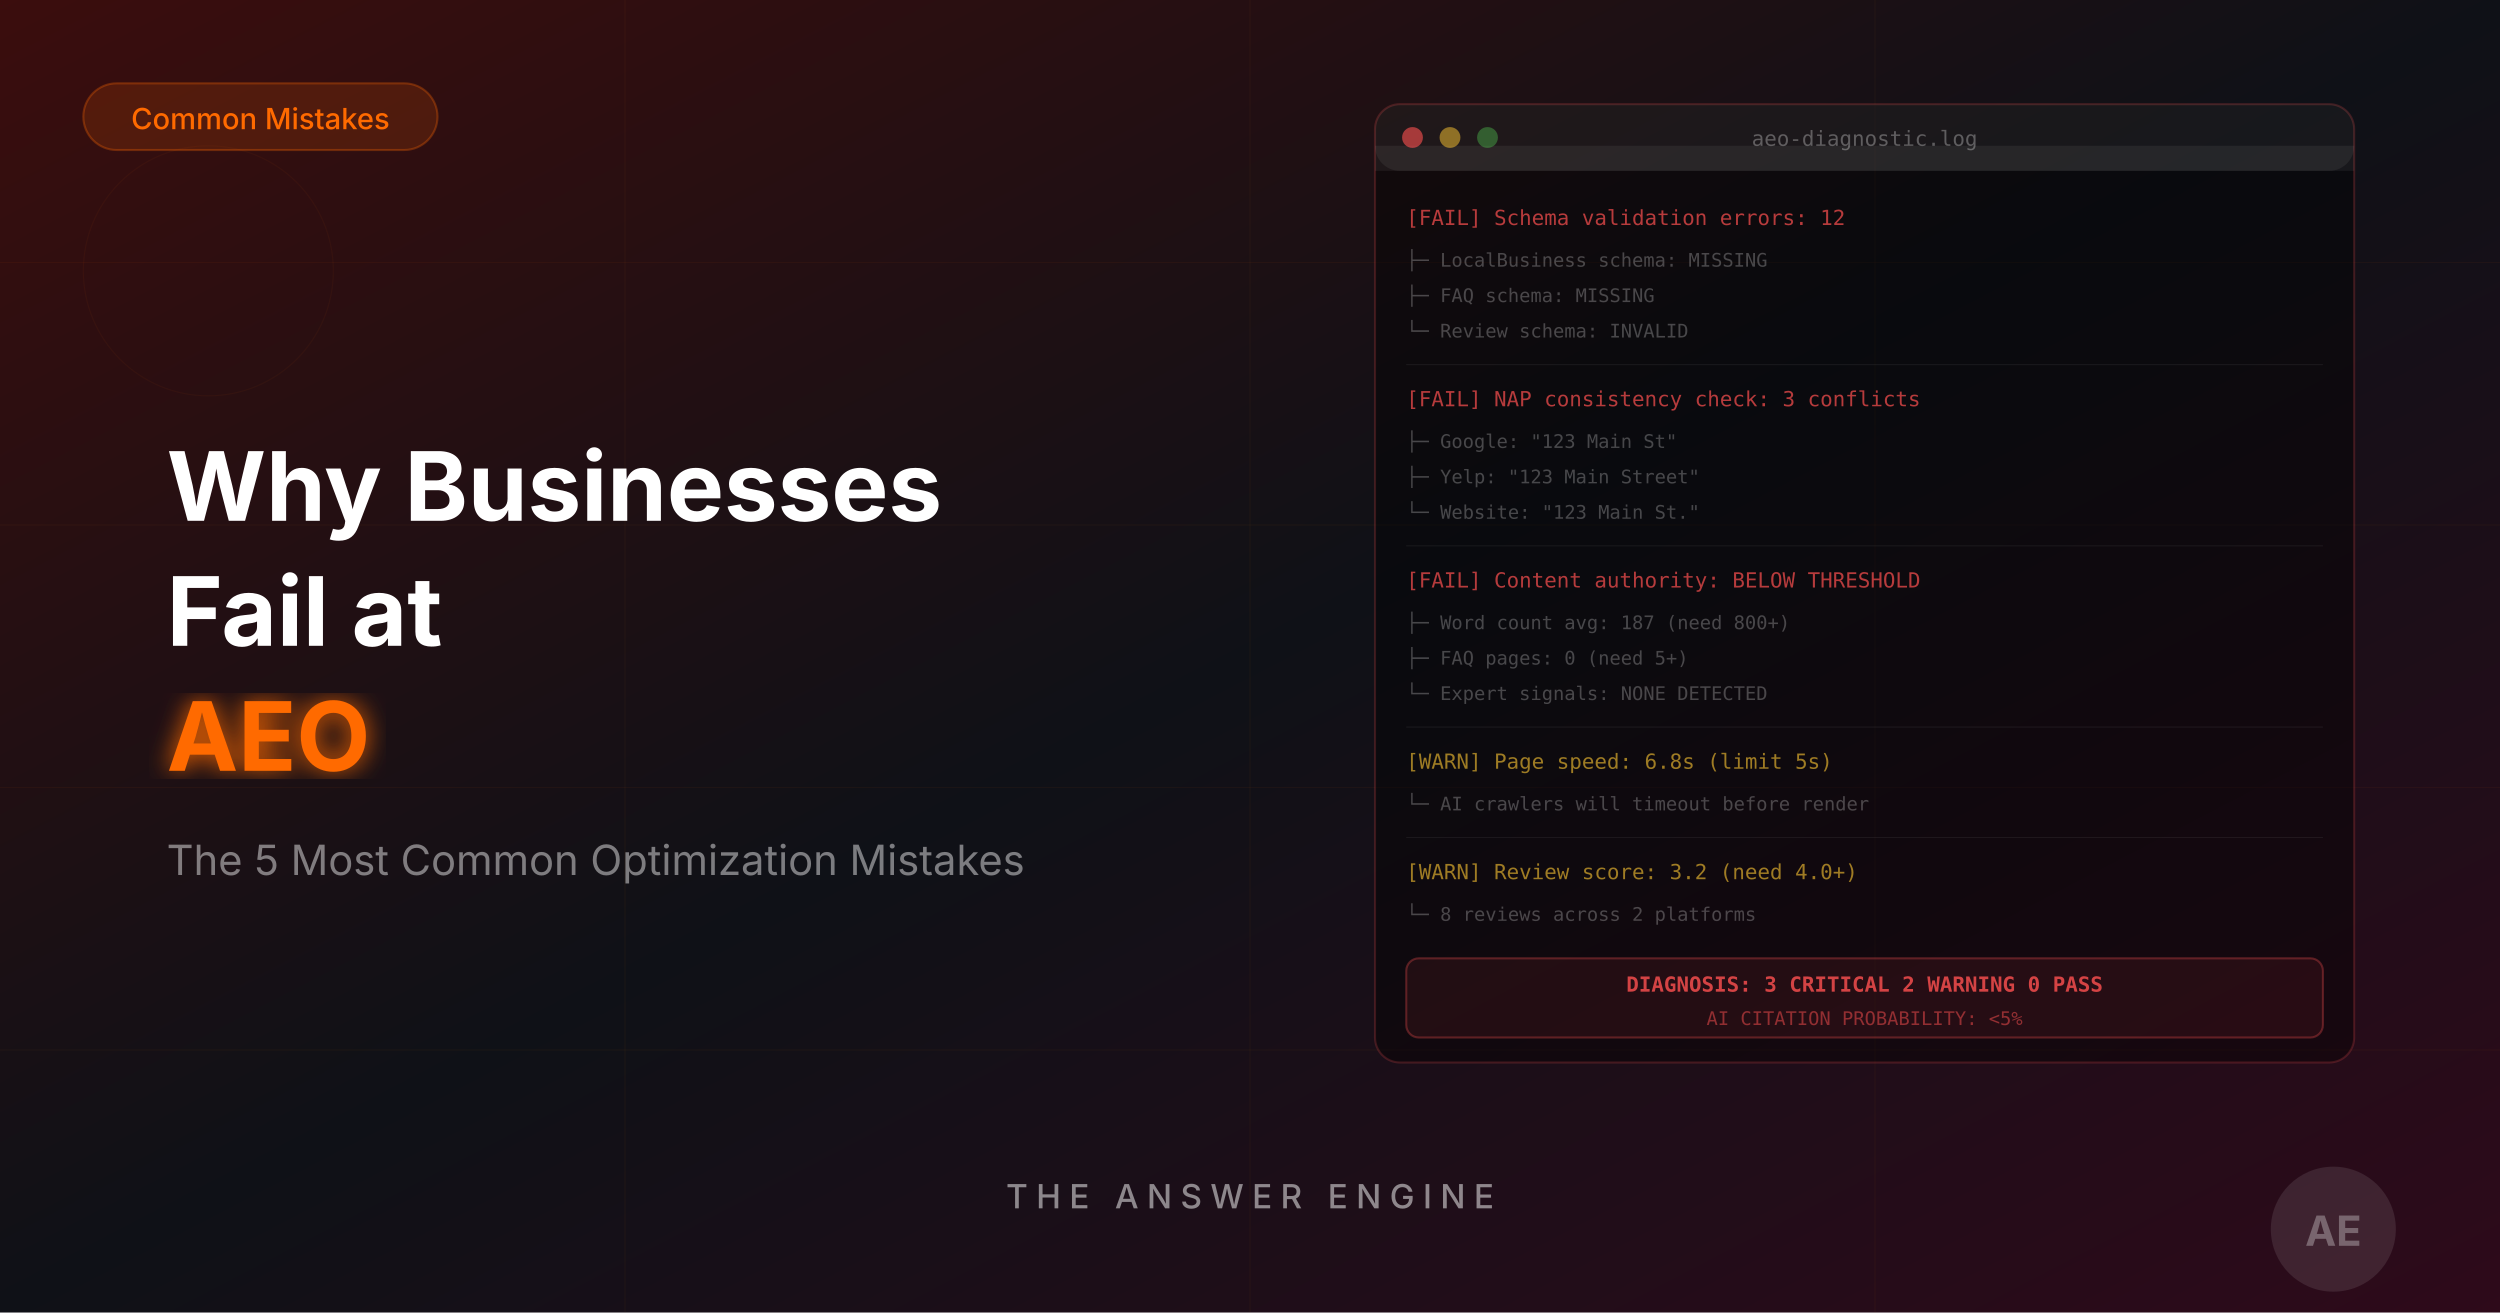
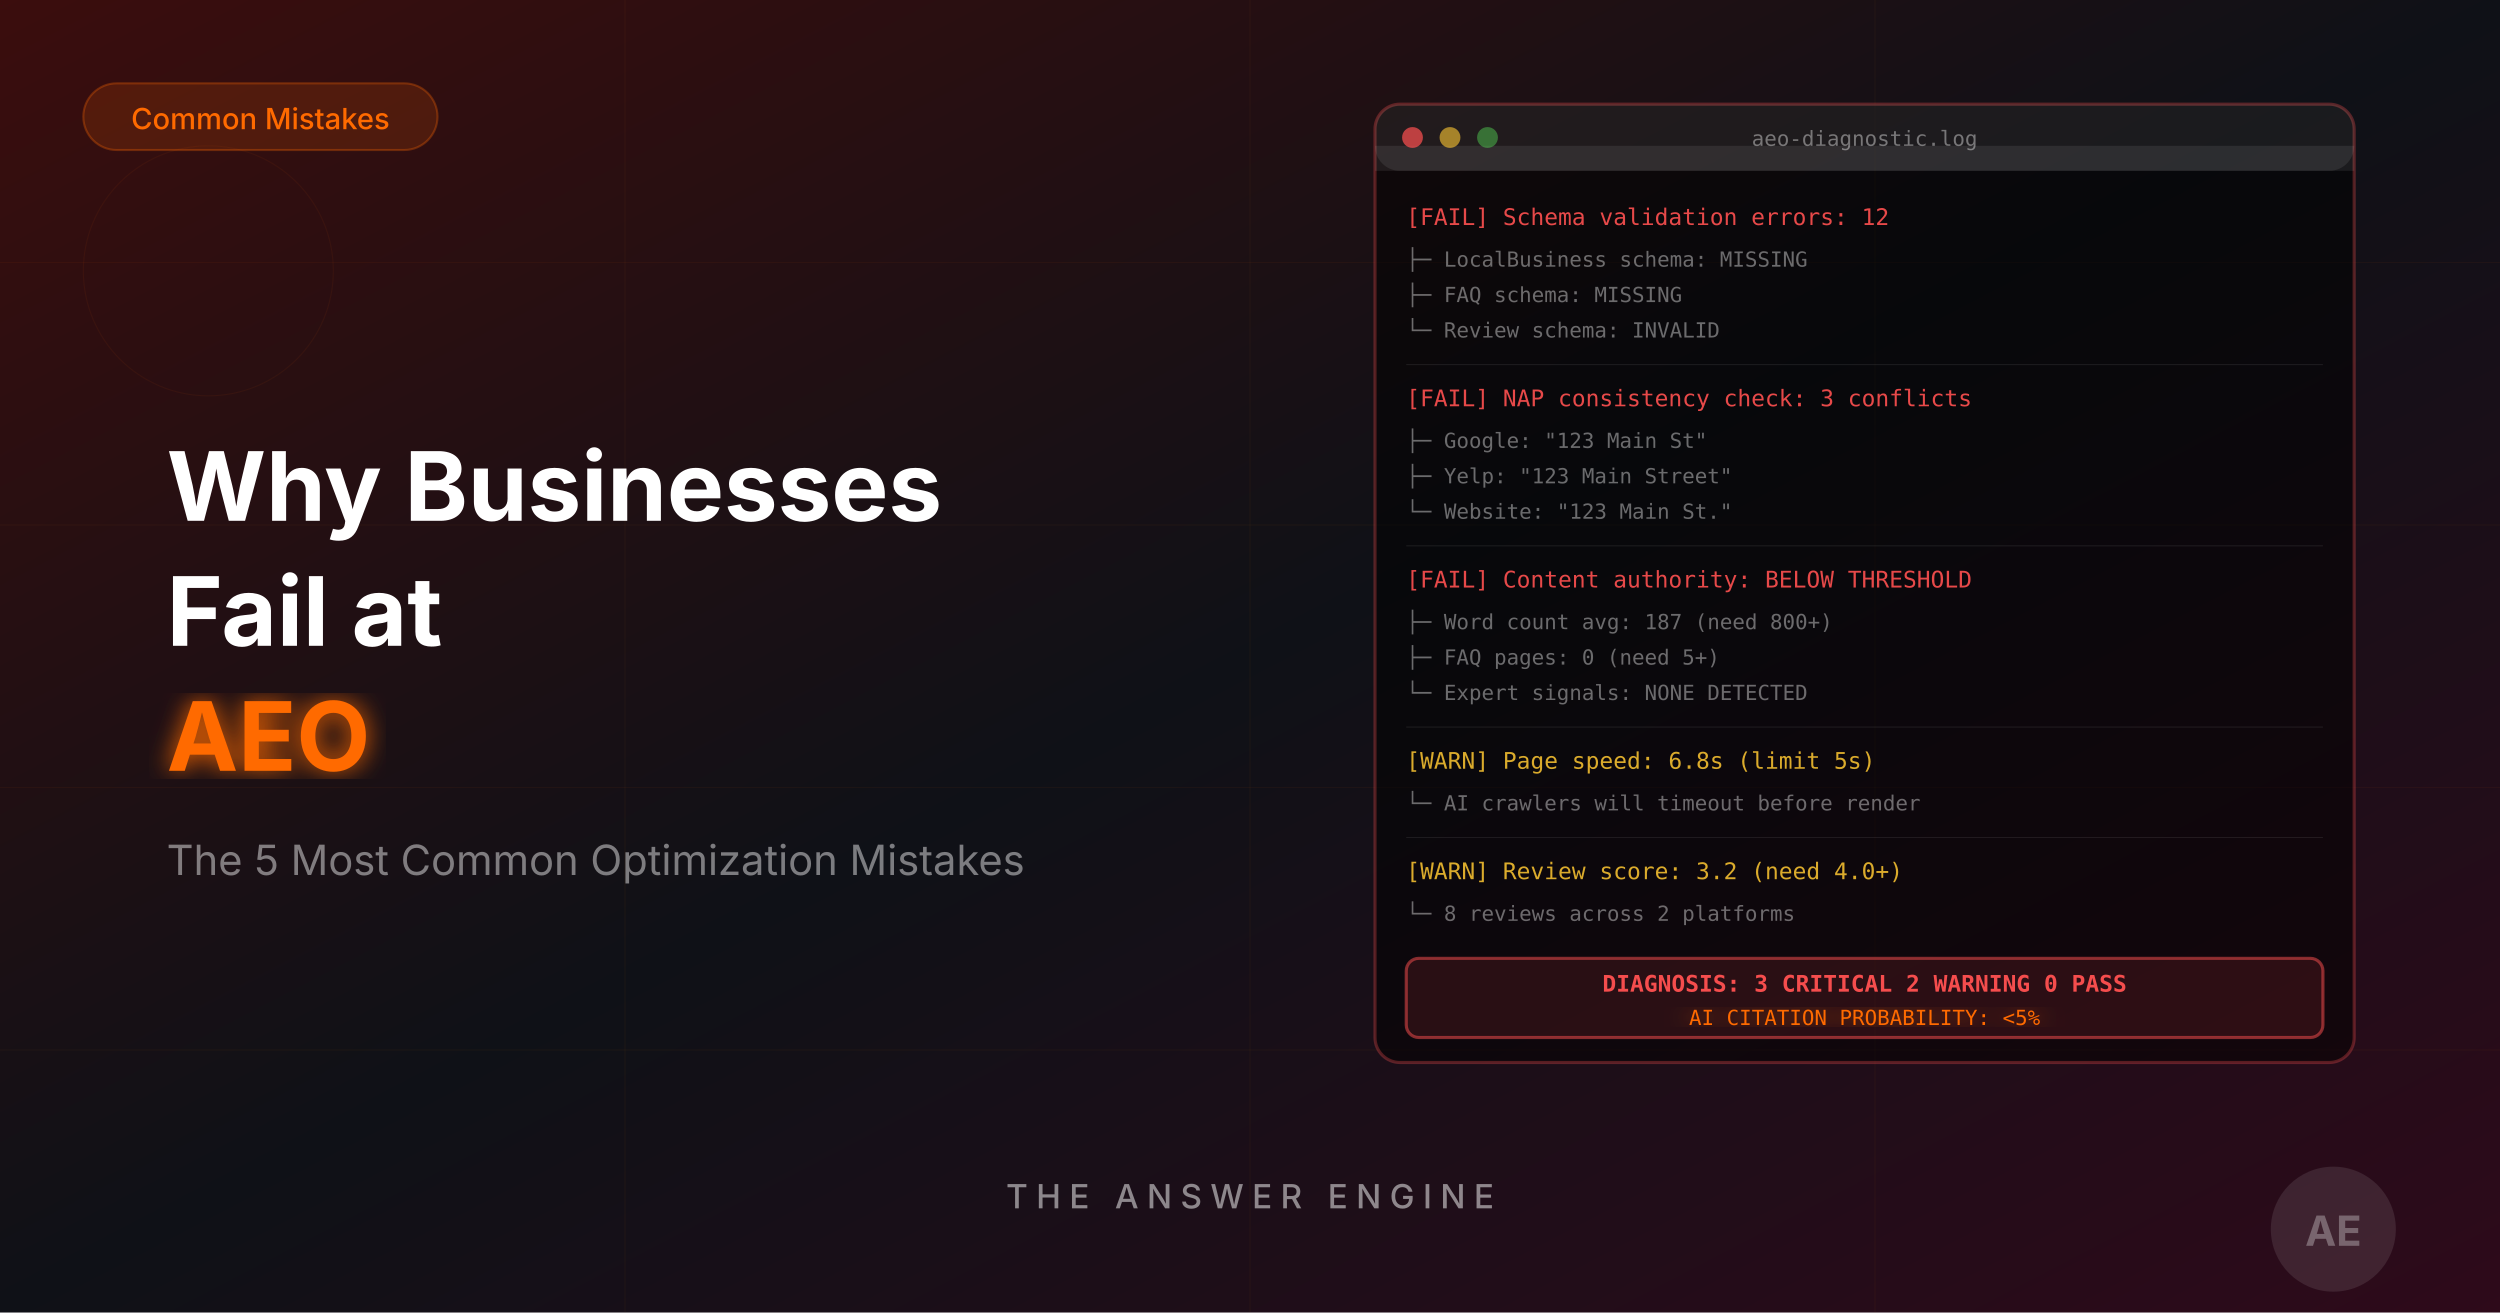
<svg xmlns="http://www.w3.org/2000/svg" width="1200" height="630" viewBox="0 0 1200 630">
  <defs>
    <linearGradient id="bg9" x1="0%" y1="0%" x2="100%" y2="100%">
      <stop offset="0%" style="stop-color:#3b0d0d;stop-opacity:1" />
      <stop offset="50%" style="stop-color:#0F1117;stop-opacity:1" />
      <stop offset="100%" style="stop-color:#2e0a1a;stop-opacity:1" />
    </linearGradient>
    <filter id="glow9">
      <feGaussianBlur stdDeviation="6" result="blur9" />
      <feMerge>
        <feMergeNode in="blur9" />
        <feMergeNode in="SourceGraphic" />
      </feMerge>
    </filter>
+     <filter id="glowSoft9">
+       <feGaussianBlur stdDeviation="12" result="blur9s" />
+       <feMerge>
+         <feMergeNode in="blur9s" />
+         <feMergeNode in="SourceGraphic" />
+       </feMerge>
+     </filter>
  </defs>
  <rect width="1200" height="630" fill="url(#bg9)" />
  <line x1="0" y1="126" x2="1200" y2="126" stroke="rgba(255,106,0,0.05)" stroke-width="0.5" />
  <line x1="0" y1="252" x2="1200" y2="252" stroke="rgba(255,106,0,0.05)" stroke-width="0.5" />
  <line x1="0" y1="378" x2="1200" y2="378" stroke="rgba(255,106,0,0.05)" stroke-width="0.5" />
  <line x1="0" y1="504" x2="1200" y2="504" stroke="rgba(255,106,0,0.05)" stroke-width="0.5" />
  <line x1="300" y1="0" x2="300" y2="630" stroke="rgba(255,106,0,0.05)" stroke-width="0.5" />
  <line x1="600" y1="0" x2="600" y2="630" stroke="rgba(255,106,0,0.05)" stroke-width="0.5" />
  <line x1="900" y1="0" x2="900" y2="630" stroke="rgba(255,106,0,0.05)" stroke-width="0.5" />
  <g transform="translate(660, 50)">
-     <rect x="0" y="0" width="470" height="460" rx="12" fill="rgba(0,0,0,0.4)" stroke="rgba(255,80,80,0.2)" stroke-width="1" />
-     <rect x="0" y="0" width="470" height="32" rx="12" fill="rgba(255,255,255,0.06)" />
-     <rect x="0" y="20" width="470" height="12" fill="rgba(255,255,255,0.06)" />
-     <circle cx="18" cy="16" r="5" fill="rgba(255,80,80,0.6)" />
-     <circle cx="36" cy="16" r="5" fill="rgba(255,200,50,0.5)" />
-     <circle cx="54" cy="16" r="5" fill="rgba(80,200,80,0.4)" />
-     <text x="235" y="20" font-family="monospace" font-size="10" fill="rgba(255,255,255,0.3)" text-anchor="middle">aeo-diagnostic.log</text>
-     <text x="15" y="58" font-family="monospace" font-size="10" fill="rgba(255,80,80,0.7)">[FAIL] Schema validation errors: 12</text>
-     <text x="15" y="78" font-family="monospace" font-size="9" fill="rgba(255,255,255,0.25)">  ├─ LocalBusiness schema: MISSING</text>
-     <text x="15" y="95" font-family="monospace" font-size="9" fill="rgba(255,255,255,0.25)">  ├─ FAQ schema: MISSING</text>
-     <text x="15" y="112" font-family="monospace" font-size="9" fill="rgba(255,255,255,0.25)">  └─ Review schema: INVALID</text>
-     <line x1="15" y1="125" x2="455" y2="125" stroke="rgba(255,255,255,0.06)" stroke-width="0.5" />
-     <text x="15" y="145" font-family="monospace" font-size="10" fill="rgba(255,80,80,0.7)">[FAIL] NAP consistency check: 3 conflicts</text>
-     <text x="15" y="165" font-family="monospace" font-size="9" fill="rgba(255,255,255,0.25)">  ├─ Google: "123 Main St"</text>
-     <text x="15" y="182" font-family="monospace" font-size="9" fill="rgba(255,255,255,0.25)">  ├─ Yelp: "123 Main Street"</text>
-     <text x="15" y="199" font-family="monospace" font-size="9" fill="rgba(255,255,255,0.25)">  └─ Website: "123 Main St."</text>
-     <line x1="15" y1="212" x2="455" y2="212" stroke="rgba(255,255,255,0.06)" stroke-width="0.5" />
-     <text x="15" y="232" font-family="monospace" font-size="10" fill="rgba(255,80,80,0.7)">[FAIL] Content authority: BELOW THRESHOLD</text>
-     <text x="15" y="252" font-family="monospace" font-size="9" fill="rgba(255,255,255,0.25)">  ├─ Word count avg: 187 (need 800+)</text>
-     <text x="15" y="269" font-family="monospace" font-size="9" fill="rgba(255,255,255,0.25)">  ├─ FAQ pages: 0 (need 5+)</text>
-     <text x="15" y="286" font-family="monospace" font-size="9" fill="rgba(255,255,255,0.25)">  └─ Expert signals: NONE DETECTED</text>
-     <line x1="15" y1="299" x2="455" y2="299" stroke="rgba(255,255,255,0.06)" stroke-width="0.5" />
-     <text x="15" y="319" font-family="monospace" font-size="10" fill="rgba(255,200,50,0.6)">[WARN] Page speed: 6.8s (limit 5s)</text>
-     <text x="15" y="339" font-family="monospace" font-size="9" fill="rgba(255,255,255,0.25)">  └─ AI crawlers will timeout before render</text>
-     <line x1="15" y1="352" x2="455" y2="352" stroke="rgba(255,255,255,0.06)" stroke-width="0.5" />
-     <text x="15" y="372" font-family="monospace" font-size="10" fill="rgba(255,200,50,0.6)">[WARN] Review score: 3.2 (need 4.0+)</text>
-     <text x="15" y="392" font-family="monospace" font-size="9" fill="rgba(255,255,255,0.25)">  └─ 8 reviews across 2 platforms</text>
-     <rect x="15" y="410" width="440" height="38" rx="6" fill="rgba(255,80,80,0.08)" stroke="rgba(255,80,80,0.3)" stroke-width="1" />
-     <text x="235" y="426" font-family="monospace" font-size="10" fill="rgba(255,80,80,0.8)" text-anchor="middle" font-weight="700">DIAGNOSIS: 3 CRITICAL  2 WARNING  0 PASS</text>
-     <text x="235" y="442" font-family="monospace" font-size="9" fill="rgba(255,80,80,0.5)" text-anchor="middle">AI CITATION PROBABILITY: &lt;5%</text>
+     <rect x="0" y="0" width="470" height="460" rx="12" fill="rgba(0,0,0,0.5)" stroke="rgba(255,80,80,0.3)" stroke-width="1.5" />
+     <rect x="0" y="0" width="470" height="32" rx="12" fill="rgba(255,255,255,0.08)" />
+     <rect x="0" y="20" width="470" height="12" fill="rgba(255,255,255,0.08)" />
+     <circle cx="18" cy="16" r="5" fill="rgba(255,80,80,0.7)" />
+     <circle cx="36" cy="16" r="5" fill="rgba(255,200,50,0.6)" />
+     <circle cx="54" cy="16" r="5" fill="rgba(80,200,80,0.5)" />
+     <text x="235" y="20" font-family="monospace" font-size="10" fill="rgba(255,255,255,0.4)" text-anchor="middle">aeo-diagnostic.log</text>
+     <text x="15" y="58" font-family="monospace" font-size="11" fill="rgba(255,80,80,0.9)">[FAIL] Schema validation errors: 12</text>
+     <text x="15" y="78" font-family="monospace" font-size="10" fill="rgba(255,255,255,0.4)">  ├─ LocalBusiness schema: MISSING</text>
+     <text x="15" y="95" font-family="monospace" font-size="10" fill="rgba(255,255,255,0.4)">  ├─ FAQ schema: MISSING</text>
+     <text x="15" y="112" font-family="monospace" font-size="10" fill="rgba(255,255,255,0.4)">  └─ Review schema: INVALID</text>
+     <line x1="15" y1="125" x2="455" y2="125" stroke="rgba(255,255,255,0.08)" stroke-width="0.5" />
+     <text x="15" y="145" font-family="monospace" font-size="11" fill="rgba(255,80,80,0.9)">[FAIL] NAP consistency check: 3 conflicts</text>
+     <text x="15" y="165" font-family="monospace" font-size="10" fill="rgba(255,255,255,0.4)">  ├─ Google: "123 Main St"</text>
+     <text x="15" y="182" font-family="monospace" font-size="10" fill="rgba(255,255,255,0.4)">  ├─ Yelp: "123 Main Street"</text>
+     <text x="15" y="199" font-family="monospace" font-size="10" fill="rgba(255,255,255,0.4)">  └─ Website: "123 Main St."</text>
+     <line x1="15" y1="212" x2="455" y2="212" stroke="rgba(255,255,255,0.08)" stroke-width="0.5" />
+     <text x="15" y="232" font-family="monospace" font-size="11" fill="rgba(255,80,80,0.9)">[FAIL] Content authority: BELOW THRESHOLD</text>
+     <text x="15" y="252" font-family="monospace" font-size="10" fill="rgba(255,255,255,0.4)">  ├─ Word count avg: 187 (need 800+)</text>
+     <text x="15" y="269" font-family="monospace" font-size="10" fill="rgba(255,255,255,0.4)">  ├─ FAQ pages: 0 (need 5+)</text>
+     <text x="15" y="286" font-family="monospace" font-size="10" fill="rgba(255,255,255,0.4)">  └─ Expert signals: NONE DETECTED</text>
+     <line x1="15" y1="299" x2="455" y2="299" stroke="rgba(255,255,255,0.08)" stroke-width="0.5" />
+     <text x="15" y="319" font-family="monospace" font-size="11" fill="rgba(255,200,50,0.85)">[WARN] Page speed: 6.8s (limit 5s)</text>
+     <text x="15" y="339" font-family="monospace" font-size="10" fill="rgba(255,255,255,0.4)">  └─ AI crawlers will timeout before render</text>
+     <line x1="15" y1="352" x2="455" y2="352" stroke="rgba(255,255,255,0.08)" stroke-width="0.5" />
+     <text x="15" y="372" font-family="monospace" font-size="11" fill="rgba(255,200,50,0.85)">[WARN] Review score: 3.2 (need 4.0+)</text>
+     <text x="15" y="392" font-family="monospace" font-size="10" fill="rgba(255,255,255,0.4)">  └─ 8 reviews across 2 platforms</text>
+     <rect x="15" y="410" width="440" height="38" rx="6" fill="rgba(255,80,80,0.12)" stroke="rgba(255,80,80,0.5)" stroke-width="1.5" />
+     <text x="235" y="426" font-family="monospace" font-size="11" fill="rgba(255,80,80,0.95)" text-anchor="middle" font-weight="700">DIAGNOSIS: 3 CRITICAL  2 WARNING  0 PASS</text>
+     <text x="235" y="442" font-family="monospace" font-size="10" fill="#FF6A00" text-anchor="middle" filter="url(#glow9)">AI CITATION PROBABILITY: &lt;5%</text>
  </g>
-   <circle cx="100" cy="130" r="60" stroke="rgba(255,106,0,0.05)" stroke-width="0.5" fill="none" />
+   <circle cx="100" cy="130" r="60" stroke="rgba(255,106,0,0.06)" stroke-width="0.5" fill="none" />
  <rect x="40" y="40" width="170" height="32" rx="16" fill="rgba(255,106,0,0.15)" stroke="rgba(255,106,0,0.3)" stroke-width="1" />
  <text x="125" y="62" font-family="system-ui, -apple-system, sans-serif" font-size="14" font-weight="500" fill="#FF6A00" text-anchor="middle">Common Mistakes</text>
  <text x="80" y="250" font-family="system-ui, -apple-system, sans-serif" font-size="46" font-weight="700" fill="white">Why Businesses</text>
  <text x="80" y="310" font-family="system-ui, -apple-system, sans-serif" font-size="46" font-weight="700" fill="white">Fail at</text>
  <text x="80" y="370" font-family="system-ui, -apple-system, sans-serif" font-size="46" font-weight="700" fill="#FF6A00" filter="url(#glow9)">AEO</text>
  <text x="80" y="420" font-family="system-ui, -apple-system, sans-serif" font-size="20" font-weight="400" fill="rgba(255,255,255,0.45)">The 5 Most Common Optimization Mistakes</text>
  <text x="600" y="580" font-family="system-ui, -apple-system, sans-serif" font-size="16" font-weight="500" fill="rgba(255,255,255,0.5)" text-anchor="middle" letter-spacing="4">THE ANSWER ENGINE</text>
  <circle cx="1120" cy="590" r="30" fill="rgba(255,255,255,0.1)" />
  <text x="1120" y="598" font-family="system-ui, -apple-system, sans-serif" font-size="20" font-weight="700" fill="rgba(255,255,255,0.3)" text-anchor="middle">AE</text>
</svg>
